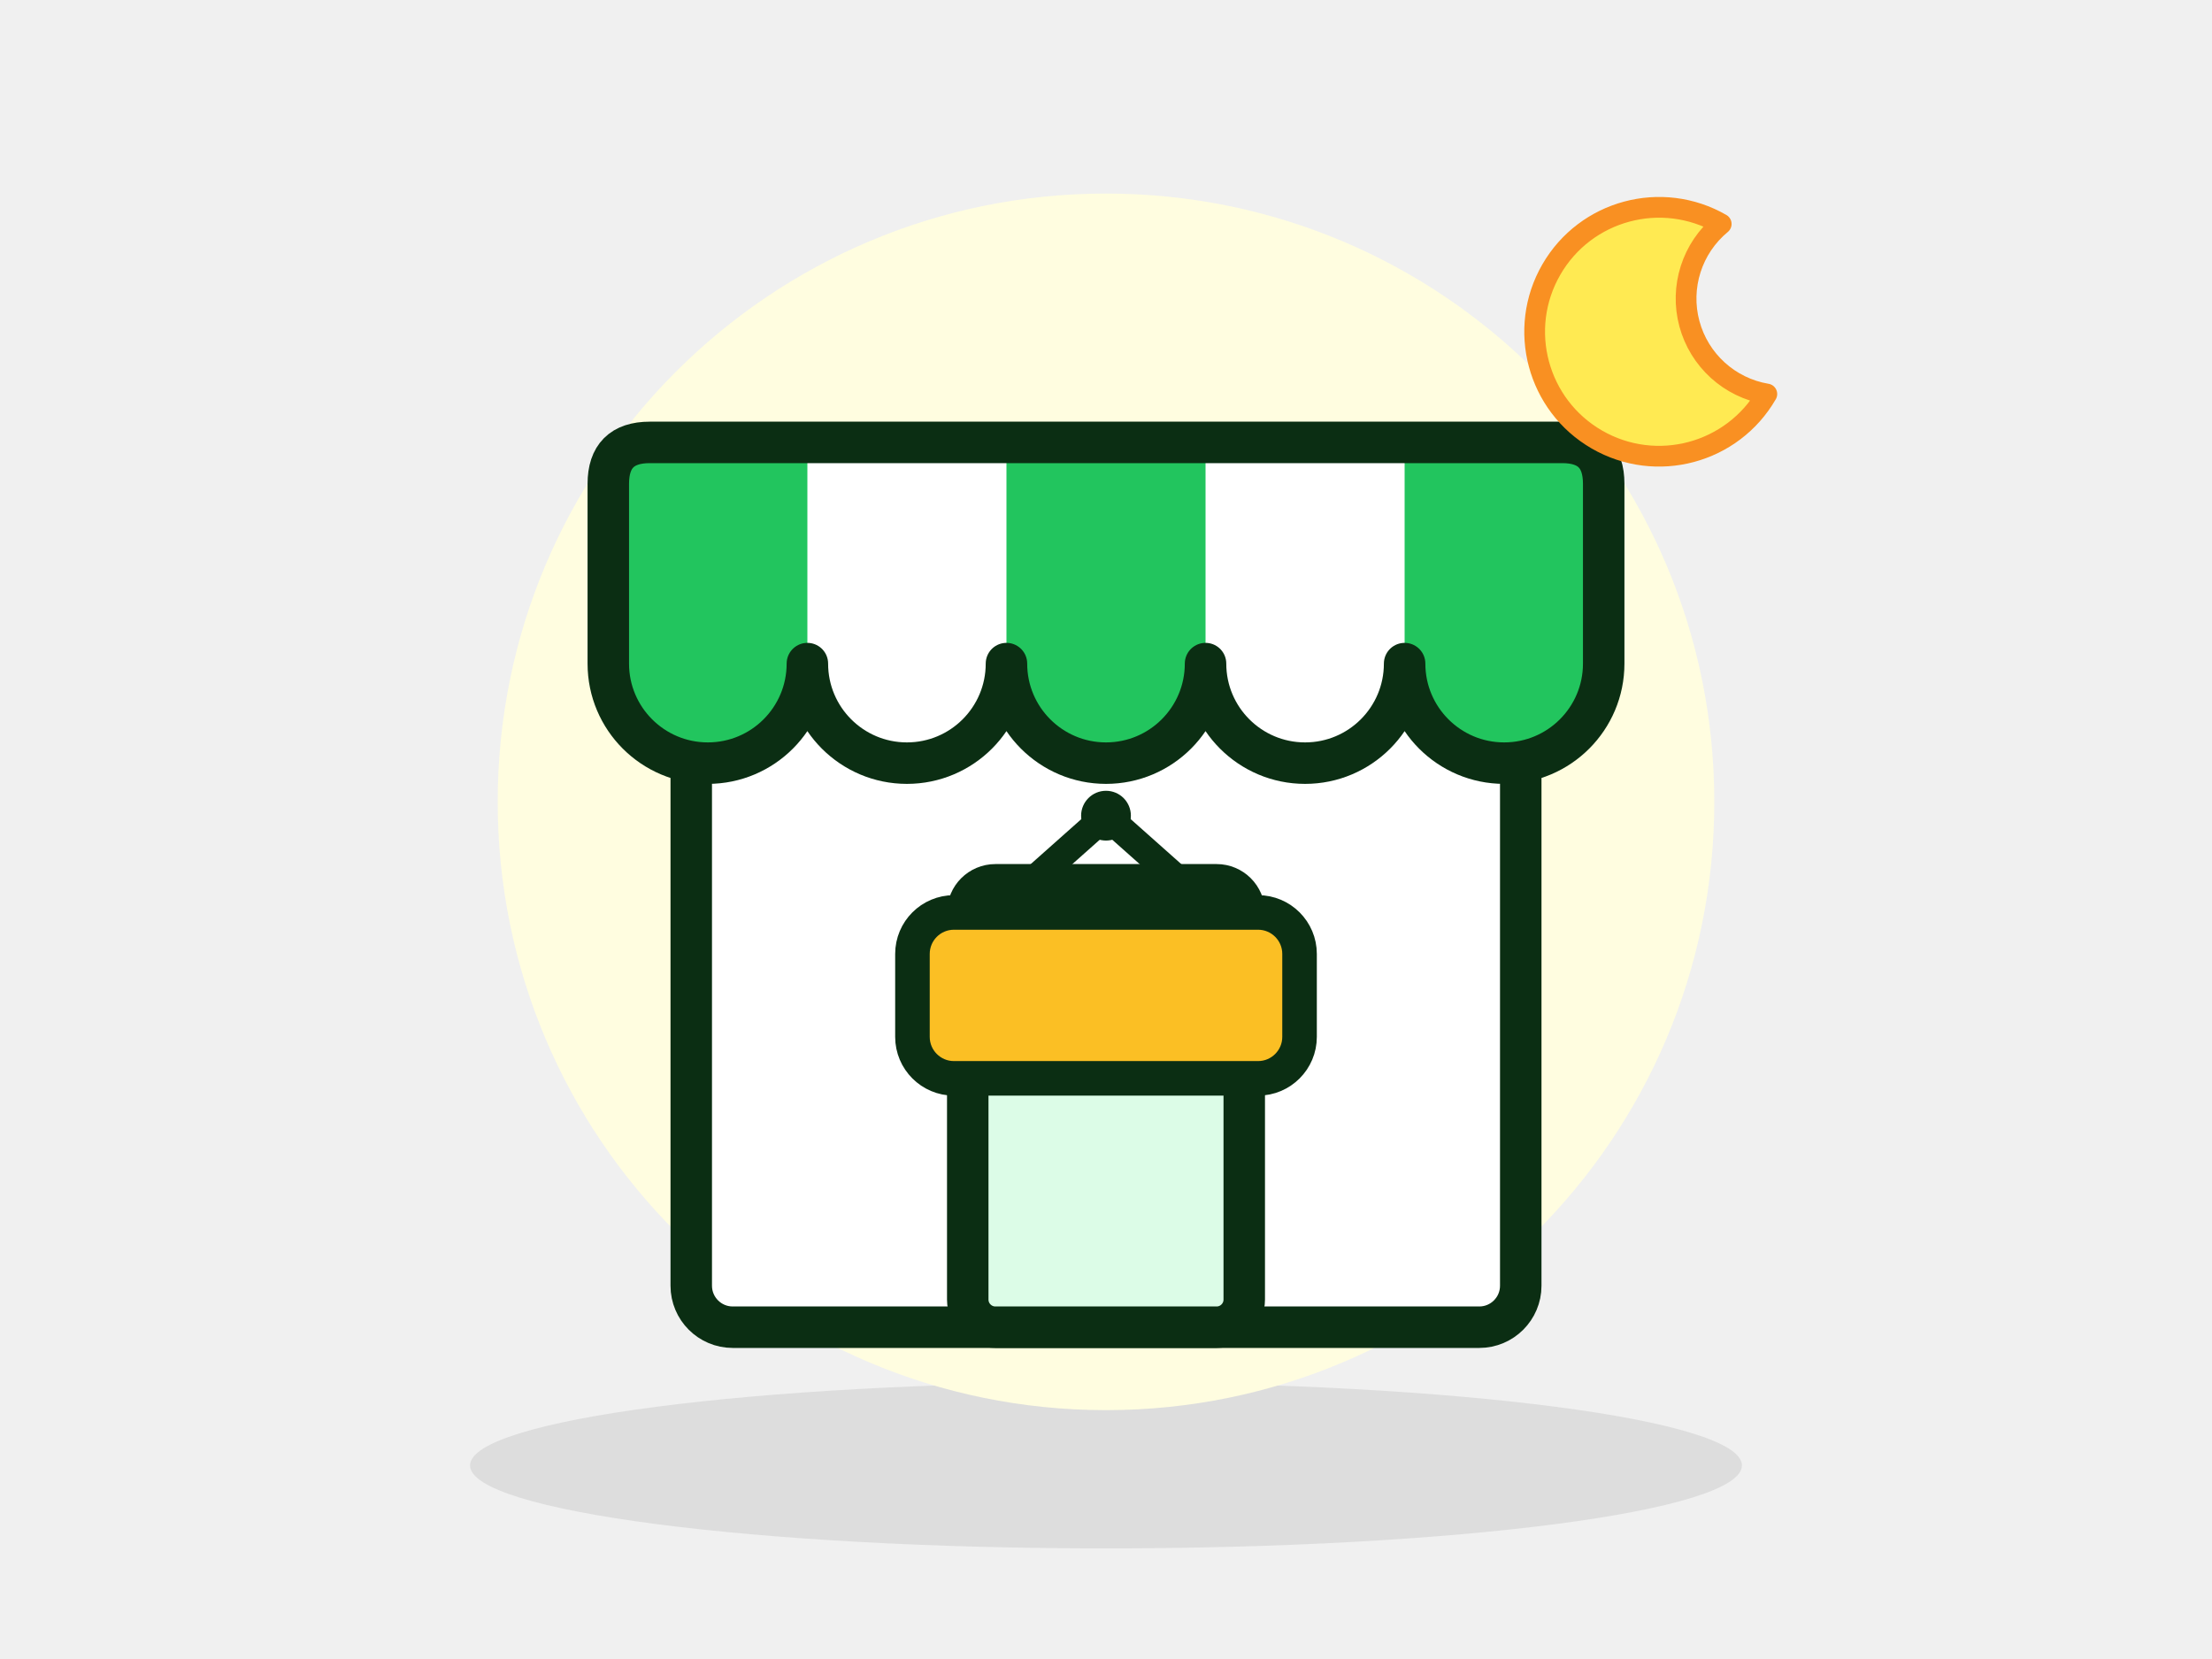
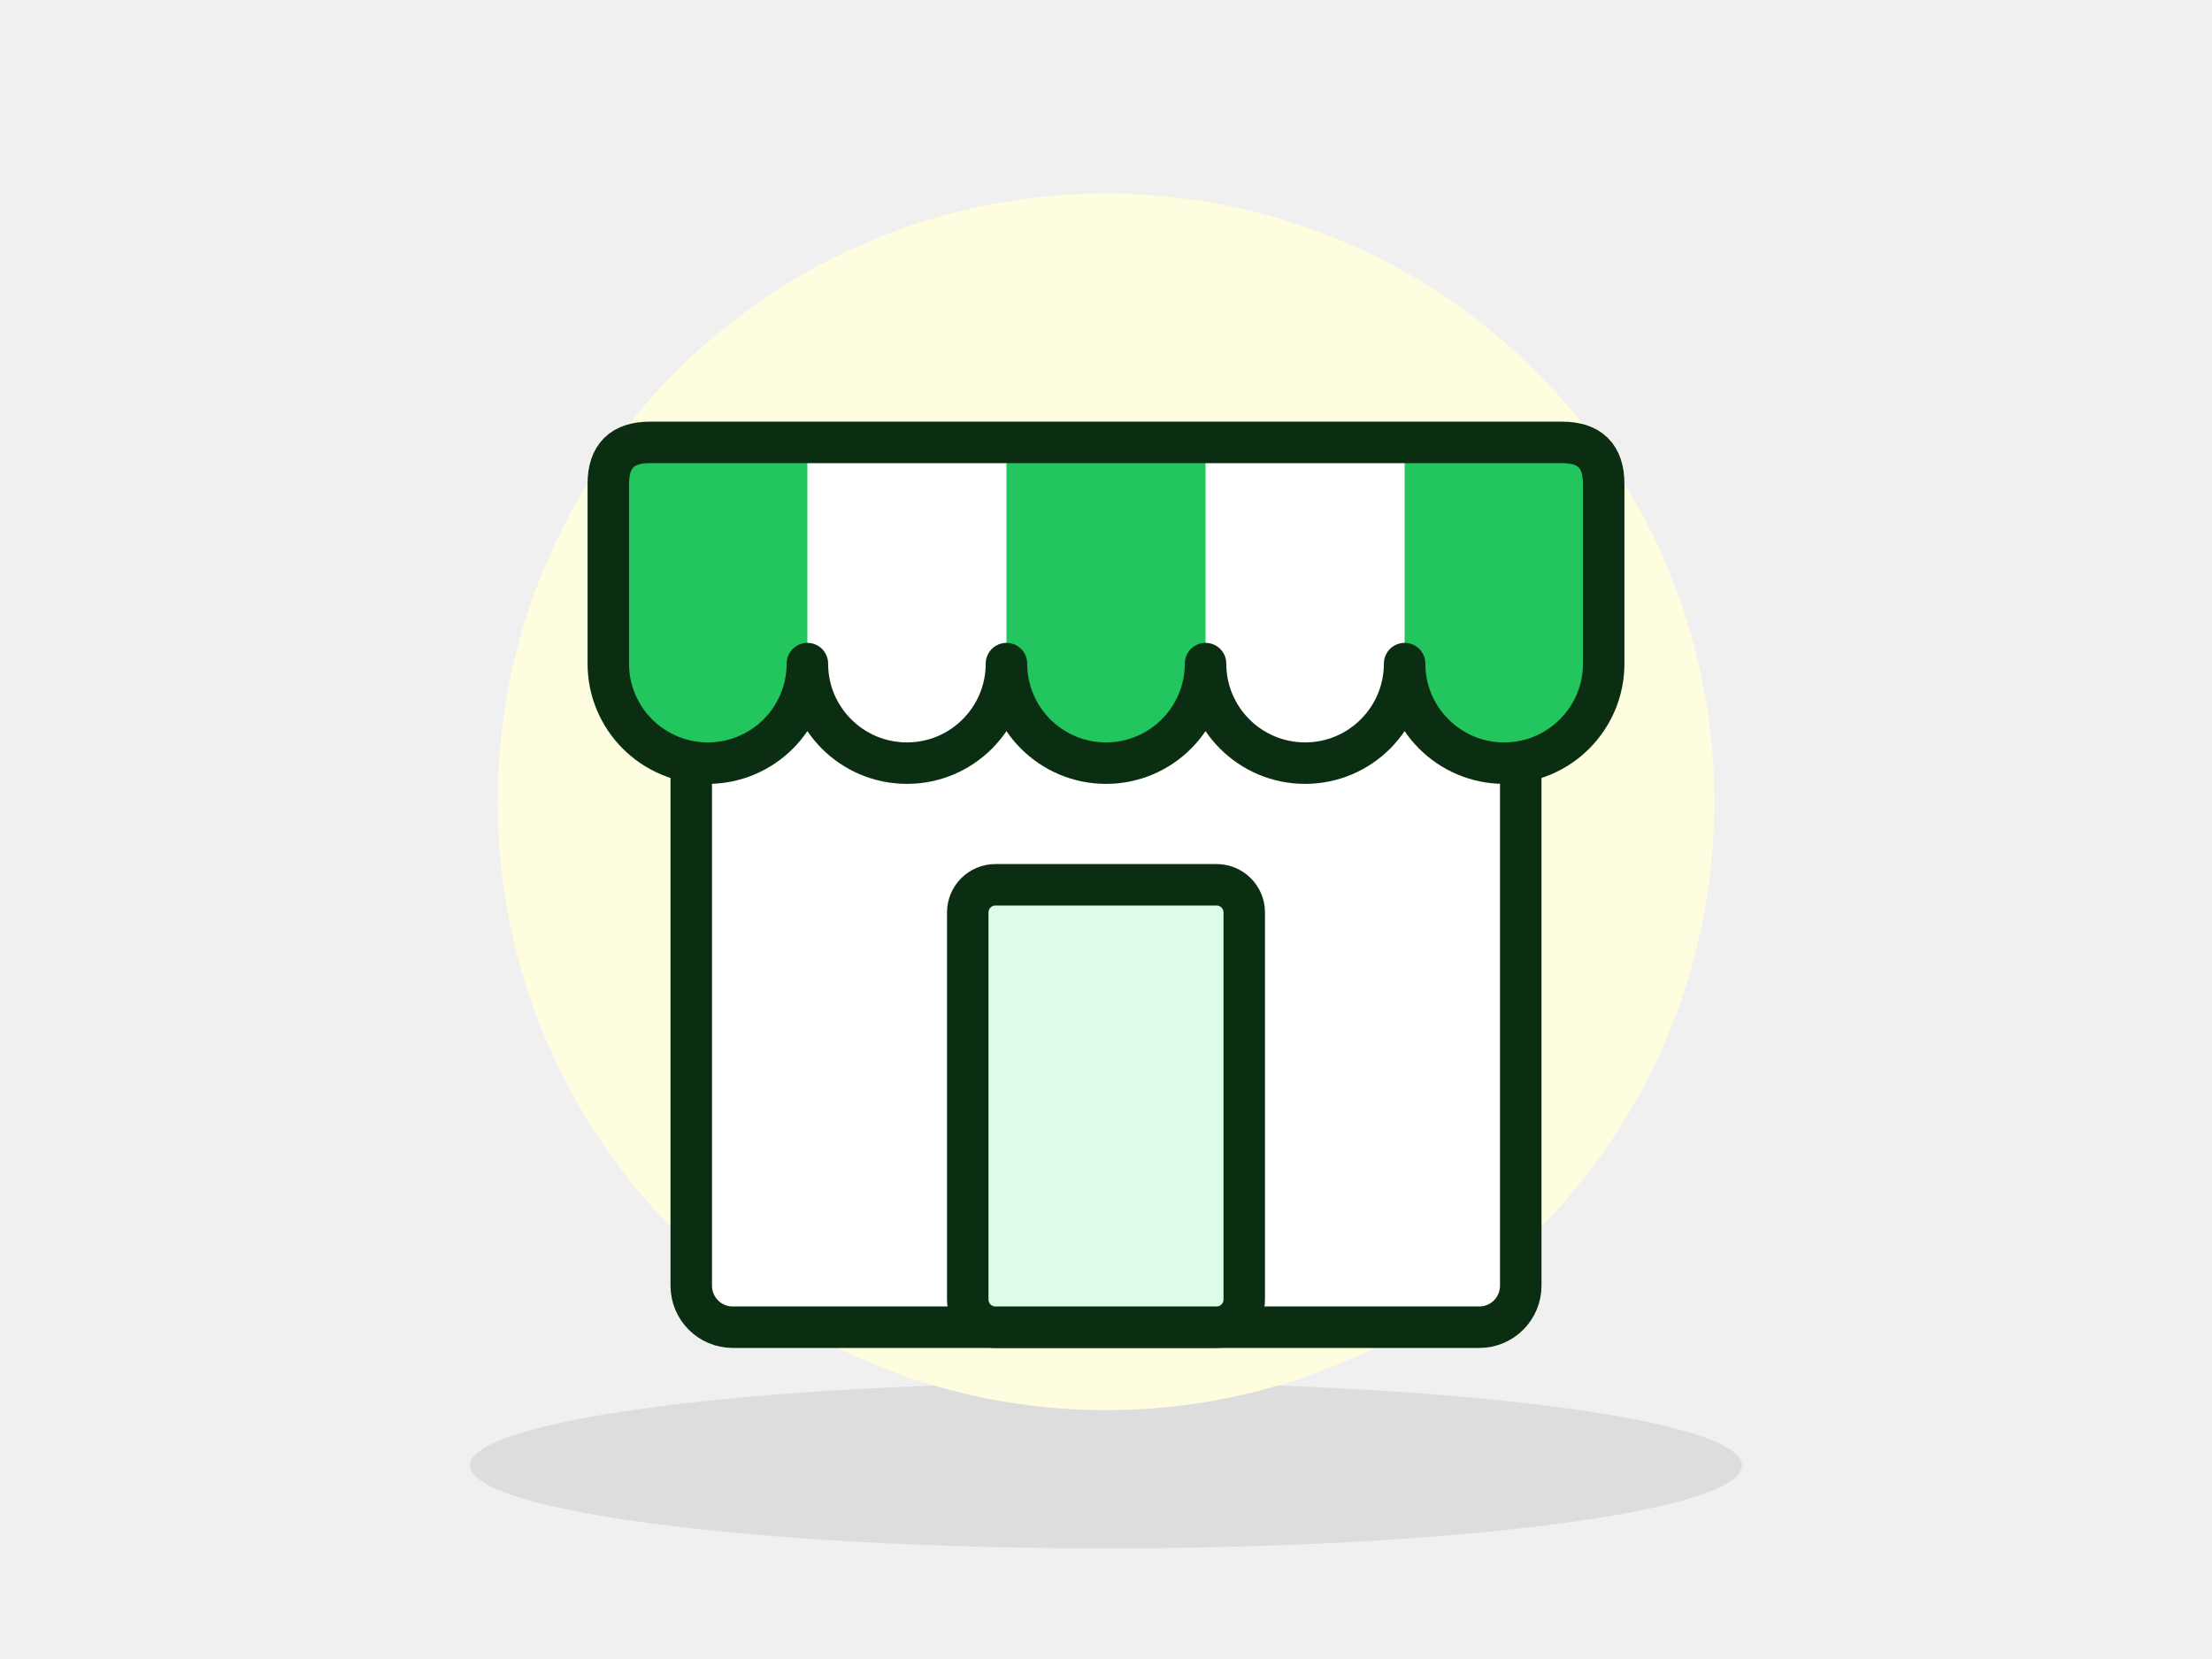
<svg xmlns="http://www.w3.org/2000/svg" width="160" height="120" viewBox="0 0 160 120">
  <ellipse cx="80" cy="106" rx="46" ry="6" fill="#000000" fill-opacity="0.08" />
  <circle cx="80" cy="58" r="44" fill="#FFFDE0" />
  <g stroke="#0B2E13" stroke-width="3" stroke-linecap="round" stroke-linejoin="round">
    <rect x="50" y="46" width="60" height="50" rx="3" fill="#FFFFFF" />
    <rect x="70" y="64" width="20" height="32" rx="2" fill="#DCFCE7" />
  </g>
  <path d="M47 32H113Q116 32 116 35V48A7.2 7.2 0 0 1 101.6 48A7.2 7.2 0 0 1 87.2 48A7.2 7.2 0 0 1 72.8 48A7.2 7.2 0 0 1 58.4 48A7.2 7.2 0 0 1 44 48V35Q44 32 47 32Z" fill="#FFFFFF" />
  <g fill="#22C55E">
    <path d="M44 32H58.4V48A7.2 7.2 0 0 1 44 48Z" />
    <path d="M72.8 32H87.2V48A7.2 7.2 0 0 1 72.8 48Z" />
    <path d="M101.6 32H116V48A7.2 7.2 0 0 1 101.6 48Z" />
  </g>
  <path d="M47 32H113Q116 32 116 35V48A7.2 7.2 0 0 1 101.6 48A7.2 7.2 0 0 1 87.2 48A7.2 7.2 0 0 1 72.8 48A7.2 7.2 0 0 1 58.4 48A7.2 7.2 0 0 1 44 48V35Q44 32 47 32Z" fill="none" stroke="#0B2E13" stroke-width="3" stroke-linejoin="round" />
-   <path d="M71 67L80 59L89 67" fill="none" stroke="#0B2E13" stroke-width="2" stroke-linecap="round" stroke-linejoin="round" />
-   <circle cx="80" cy="59" r="1.8" fill="#0B2E13" />
-   <rect x="66" y="66" width="28" height="12" rx="3" fill="#FBBF24" stroke="#0B2E13" stroke-width="2.5" />
-   <path d="M124.5 16.2A9 9 0 1 0 127.8 28.5A7 7 0 0 1 124.5 16.2Z" fill="#FFEA52" stroke="#F99022" stroke-width="1.5" stroke-linejoin="round" />
</svg>
